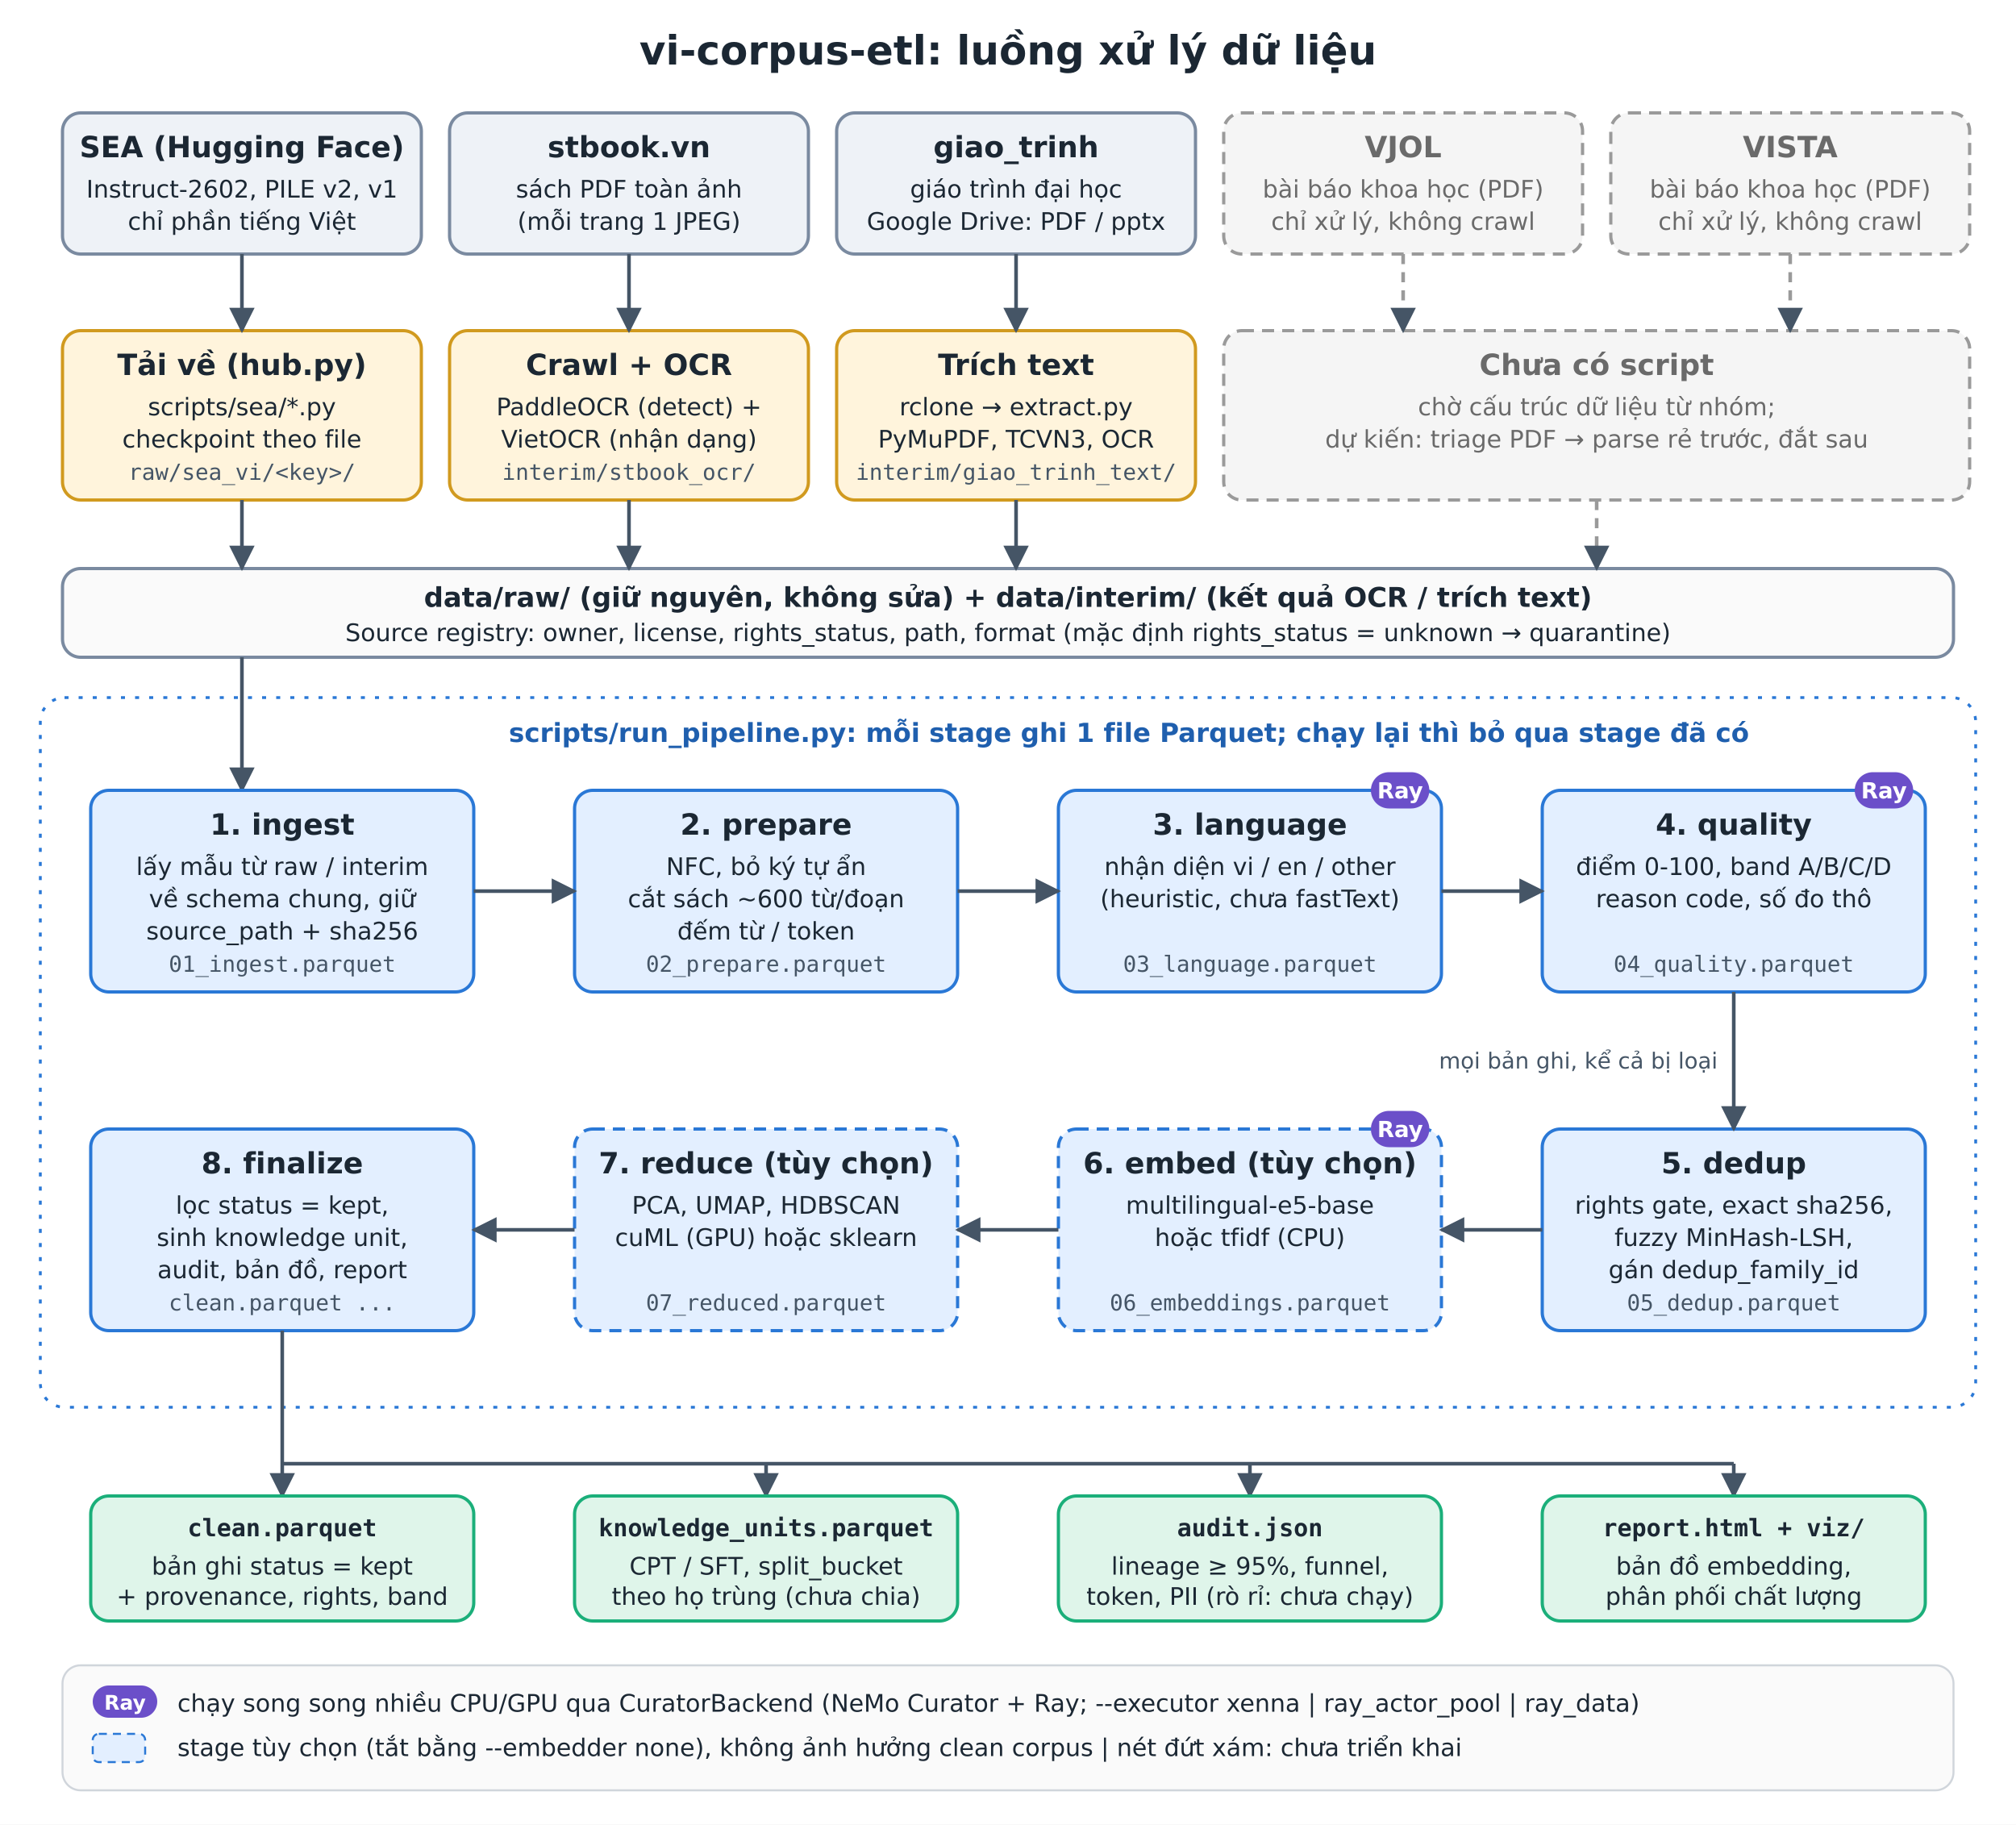
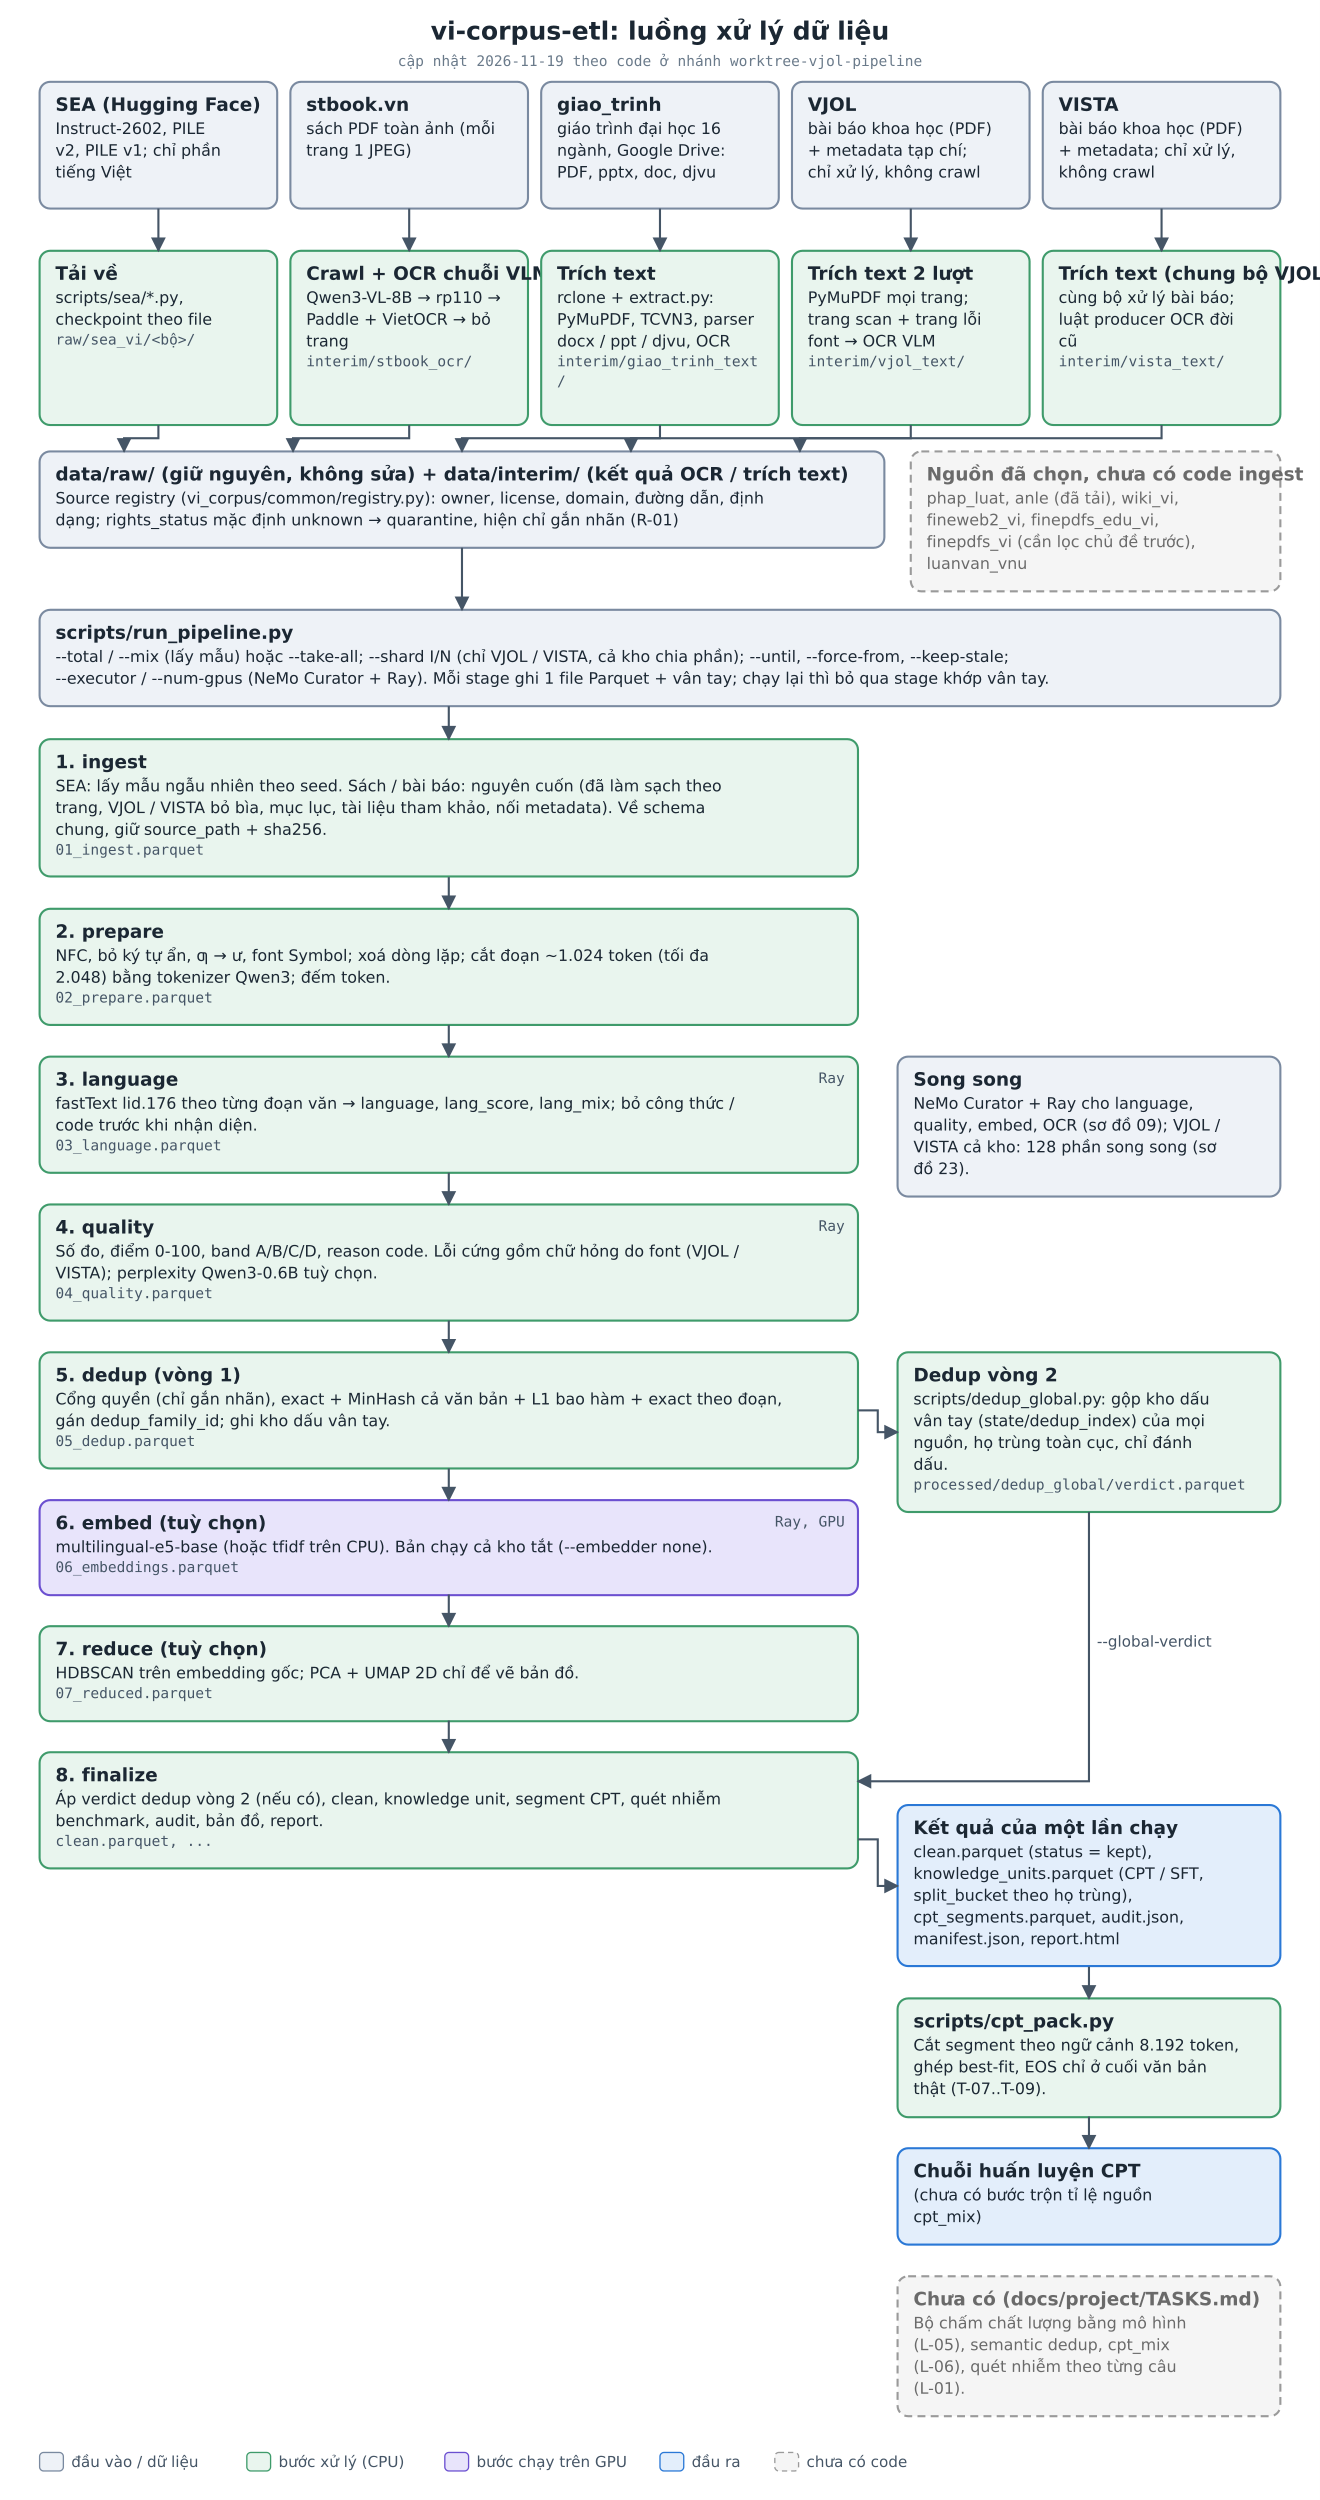
- <svg xmlns="http://www.w3.org/2000/svg" viewBox="0 0 1000 905" width="1000" height="905" font-family="DejaVu Sans, Arial, sans-serif">
+ <svg xmlns="http://www.w3.org/2000/svg" viewBox="0 0 1000 1894" width="1000" height="1894" font-family="DejaVu Sans, Arial, sans-serif">
  <defs>
    <marker id="ah" viewBox="0 0 10 10" refX="9" refY="5" markerWidth="7" markerHeight="7" orient="auto-start-reverse">
      <path d="M0,0 L10,5 L0,10 z" fill="#455566" />
    </marker>
  </defs>
-   <rect width="1000" height="905" fill="#ffffff" />
-   <text x="500" y="32" text-anchor="middle" font-size="20" font-weight="700" fill="#1b2733">vi-corpus-etl: luồng xử lý dữ liệu</text>
-   <rect x="31" y="56" width="178" height="70" rx="9" fill="#eef2f7" stroke="#7a8aa0" stroke-width="1.6" />
-   <text x="120.0" y="78" text-anchor="middle" font-size="14.5" font-weight="700" fill="#1b2733">SEA (Hugging Face)</text>
-   <text x="120.0" y="98" text-anchor="middle" font-size="12" fill="#1b2733">Instruct-2602, PILE v2, v1</text>
-   <text x="120.0" y="114" text-anchor="middle" font-size="12" fill="#1b2733">chỉ phần tiếng Việt</text>
-   <rect x="223" y="56" width="178" height="70" rx="9" fill="#eef2f7" stroke="#7a8aa0" stroke-width="1.6" />
-   <text x="312.0" y="78" text-anchor="middle" font-size="14.5" font-weight="700" fill="#1b2733">stbook.vn</text>
-   <text x="312.0" y="98" text-anchor="middle" font-size="12" fill="#1b2733">sách PDF toàn ảnh</text>
-   <text x="312.0" y="114" text-anchor="middle" font-size="12" fill="#1b2733">(mỗi trang 1 JPEG)</text>
-   <rect x="415" y="56" width="178" height="70" rx="9" fill="#eef2f7" stroke="#7a8aa0" stroke-width="1.6" />
-   <text x="504.0" y="78" text-anchor="middle" font-size="14.5" font-weight="700" fill="#1b2733">giao_trinh</text>
-   <text x="504.0" y="98" text-anchor="middle" font-size="12" fill="#1b2733">giáo trình đại học</text>
-   <text x="504.0" y="114" text-anchor="middle" font-size="12" fill="#1b2733">Google Drive: PDF / pptx</text>
-   <rect x="607" y="56" width="178" height="70" rx="9" fill="#f5f5f5" stroke="#9a9a9a" stroke-width="1.6" stroke-dasharray="6 4" />
-   <text x="696.0" y="78" text-anchor="middle" font-size="14.5" font-weight="700" fill="#6a6a6a">VJOL</text>
-   <text x="696.0" y="98" text-anchor="middle" font-size="12" fill="#6a6a6a">bài báo khoa học (PDF)</text>
-   <text x="696.0" y="114" text-anchor="middle" font-size="12" fill="#6a6a6a">chỉ xử lý, không crawl</text>
-   <rect x="799" y="56" width="178" height="70" rx="9" fill="#f5f5f5" stroke="#9a9a9a" stroke-width="1.6" stroke-dasharray="6 4" />
-   <text x="888.0" y="78" text-anchor="middle" font-size="14.5" font-weight="700" fill="#6a6a6a">VISTA</text>
-   <text x="888.0" y="98" text-anchor="middle" font-size="12" fill="#6a6a6a">bài báo khoa học (PDF)</text>
-   <text x="888.0" y="114" text-anchor="middle" font-size="12" fill="#6a6a6a">chỉ xử lý, không crawl</text>
-   <rect x="31" y="164" width="178" height="84" rx="9" fill="#fff4dc" stroke="#d19a1f" stroke-width="1.6" />
-   <text x="120.0" y="186" text-anchor="middle" font-size="14.5" font-weight="700" fill="#1b2733">Tải về (hub.py)</text>
-   <text x="120.0" y="206" text-anchor="middle" font-size="12" fill="#1b2733">scripts/sea/*.py</text>
-   <text x="120.0" y="222" text-anchor="middle" font-size="12" fill="#1b2733">checkpoint theo file</text>
-   <text x="120.0" y="238" text-anchor="middle" font-family="DejaVu Sans Mono, Menlo, monospace" font-size="11" fill="#455566">raw/sea_vi/&lt;key&gt;/</text>
-   <line x1="120" y1="126" x2="120" y2="164" stroke="#455566" stroke-width="1.8" marker-end="url(#ah)" />
-   <rect x="223" y="164" width="178" height="84" rx="9" fill="#fff4dc" stroke="#d19a1f" stroke-width="1.6" />
-   <text x="312.0" y="186" text-anchor="middle" font-size="14.5" font-weight="700" fill="#1b2733">Crawl + OCR</text>
-   <text x="312.0" y="206" text-anchor="middle" font-size="12" fill="#1b2733">PaddleOCR (detect) +</text>
-   <text x="312.0" y="222" text-anchor="middle" font-size="12" fill="#1b2733">VietOCR (nhận dạng)</text>
-   <text x="312.0" y="238" text-anchor="middle" font-family="DejaVu Sans Mono, Menlo, monospace" font-size="11" fill="#455566">interim/stbook_ocr/</text>
-   <line x1="312" y1="126" x2="312" y2="164" stroke="#455566" stroke-width="1.8" marker-end="url(#ah)" />
-   <rect x="415" y="164" width="178" height="84" rx="9" fill="#fff4dc" stroke="#d19a1f" stroke-width="1.6" />
-   <text x="504.0" y="186" text-anchor="middle" font-size="14.5" font-weight="700" fill="#1b2733">Trích text</text>
-   <text x="504.0" y="206" text-anchor="middle" font-size="12" fill="#1b2733">rclone → extract.py</text>
-   <text x="504.0" y="222" text-anchor="middle" font-size="12" fill="#1b2733">PyMuPDF, TCVN3, OCR</text>
-   <text x="504.0" y="238" text-anchor="middle" font-family="DejaVu Sans Mono, Menlo, monospace" font-size="11" fill="#455566">interim/giao_trinh_text/</text>
-   <line x1="504" y1="126" x2="504" y2="164" stroke="#455566" stroke-width="1.8" marker-end="url(#ah)" />
-   <rect x="607" y="164" width="370" height="84" rx="9" fill="#f5f5f5" stroke="#9a9a9a" stroke-width="1.6" stroke-dasharray="6 4" />
-   <text x="792.0" y="186" text-anchor="middle" font-size="14.5" font-weight="700" fill="#6a6a6a">Chưa có script</text>
-   <text x="792.0" y="206" text-anchor="middle" font-size="12" fill="#6a6a6a">chờ cấu trúc dữ liệu từ nhóm;</text>
-   <text x="792.0" y="222" text-anchor="middle" font-size="12" fill="#6a6a6a">dự kiến: triage PDF → parse rẻ trước, đắt sau</text>
-   <line x1="696" y1="126" x2="696" y2="164" stroke="#9a9a9a" stroke-width="1.8" stroke-dasharray="5 4" marker-end="url(#ah)" />
-   <line x1="888" y1="126" x2="888" y2="164" stroke="#9a9a9a" stroke-width="1.8" stroke-dasharray="5 4" marker-end="url(#ah)" />
-   <rect x="31" y="282" width="938" height="44" rx="9" fill="#fafafa" stroke="#7a8aa0" stroke-width="1.6" />
-   <text x="500" y="301" text-anchor="middle" font-size="13.5" font-weight="700" fill="#1b2733">data/raw/ (giữ nguyên, không sửa)  +  data/interim/ (kết quả OCR / trích text)</text>
-   <text x="500" y="318" text-anchor="middle" font-size="12" fill="#1b2733">Source registry: owner, license, rights_status, path, format (mặc định rights_status = unknown → quarantine)</text>
-   <line x1="120" y1="248" x2="120" y2="282" stroke="#455566" stroke-width="1.8" marker-end="url(#ah)" />
-   <line x1="312" y1="248" x2="312" y2="282" stroke="#455566" stroke-width="1.8" marker-end="url(#ah)" />
-   <line x1="504" y1="248" x2="504" y2="282" stroke="#455566" stroke-width="1.8" marker-end="url(#ah)" />
-   <line x1="792" y1="248" x2="792" y2="282" stroke="#9a9a9a" stroke-width="1.8" stroke-dasharray="5 4" marker-end="url(#ah)" />
-   <rect x="20" y="346" width="960" height="352" rx="12" fill="none" stroke="#2a78d6" stroke-width="1.4" stroke-dasharray="2 5" />
-   <text x="560" y="368" text-anchor="middle" font-size="13" font-weight="700" fill="#1f5fae">scripts/run_pipeline.py: mỗi stage ghi 1 file Parquet; chạy lại thì bỏ qua stage đã có</text>
-   <line x1="120" y1="326" x2="120" y2="392" stroke="#455566" stroke-width="1.8" marker-end="url(#ah)" />
-   <rect x="45" y="392" width="190" height="100" rx="9" fill="#e3efff" stroke="#2a78d6" stroke-width="1.6" />
-   <text x="140.0" y="414" text-anchor="middle" font-size="14.5" font-weight="700" fill="#1b2733">1. ingest</text>
-   <text x="140.0" y="434" text-anchor="middle" font-size="12" fill="#1b2733">lấy mẫu từ raw / interim</text>
-   <text x="140.0" y="450" text-anchor="middle" font-size="12" fill="#1b2733">về schema chung, giữ</text>
-   <text x="140.0" y="466" text-anchor="middle" font-size="12" fill="#1b2733">source_path + sha256</text>
-   <text x="140.0" y="482" text-anchor="middle" font-family="DejaVu Sans Mono, Menlo, monospace" font-size="11" fill="#455566">01_ingest.parquet</text>
-   <rect x="285" y="392" width="190" height="100" rx="9" fill="#e3efff" stroke="#2a78d6" stroke-width="1.6" />
-   <text x="380.0" y="414" text-anchor="middle" font-size="14.5" font-weight="700" fill="#1b2733">2. prepare</text>
-   <text x="380.0" y="434" text-anchor="middle" font-size="12" fill="#1b2733">NFC, bỏ ký tự ẩn</text>
-   <text x="380.0" y="450" text-anchor="middle" font-size="12" fill="#1b2733">cắt sách ~600 từ/đoạn</text>
-   <text x="380.0" y="466" text-anchor="middle" font-size="12" fill="#1b2733">đếm từ / token</text>
-   <text x="380.0" y="482" text-anchor="middle" font-family="DejaVu Sans Mono, Menlo, monospace" font-size="11" fill="#455566">02_prepare.parquet</text>
-   <rect x="525" y="392" width="190" height="100" rx="9" fill="#e3efff" stroke="#2a78d6" stroke-width="1.6" />
-   <text x="620.0" y="414" text-anchor="middle" font-size="14.5" font-weight="700" fill="#1b2733">3. language</text>
-   <text x="620.0" y="434" text-anchor="middle" font-size="12" fill="#1b2733">nhận diện vi / en / other</text>
-   <text x="620.0" y="450" text-anchor="middle" font-size="12" fill="#1b2733">(heuristic, chưa fastText)</text>
-   <text x="620.0" y="482" text-anchor="middle" font-family="DejaVu Sans Mono, Menlo, monospace" font-size="11" fill="#455566">03_language.parquet</text>
-   <rect x="680" y="383" width="29" height="18" rx="9" fill="#6b4fc9" />
-   <text x="694.5" y="396" text-anchor="middle" font-size="11" font-weight="700" fill="#fff">Ray</text>
-   <rect x="765" y="392" width="190" height="100" rx="9" fill="#e3efff" stroke="#2a78d6" stroke-width="1.6" />
-   <text x="860.0" y="414" text-anchor="middle" font-size="14.5" font-weight="700" fill="#1b2733">4. quality</text>
-   <text x="860.0" y="434" text-anchor="middle" font-size="12" fill="#1b2733">điểm 0-100, band A/B/C/D</text>
-   <text x="860.0" y="450" text-anchor="middle" font-size="12" fill="#1b2733">reason code, số đo thô</text>
-   <text x="860.0" y="482" text-anchor="middle" font-family="DejaVu Sans Mono, Menlo, monospace" font-size="11" fill="#455566">04_quality.parquet</text>
-   <rect x="920" y="383" width="29" height="18" rx="9" fill="#6b4fc9" />
-   <text x="934.5" y="396" text-anchor="middle" font-size="11" font-weight="700" fill="#fff">Ray</text>
-   <line x1="235" y1="442" x2="285" y2="442" stroke="#455566" stroke-width="1.8" marker-end="url(#ah)" />
-   <line x1="475" y1="442" x2="525" y2="442" stroke="#455566" stroke-width="1.8" marker-end="url(#ah)" />
-   <line x1="715" y1="442" x2="765" y2="442" stroke="#455566" stroke-width="1.8" marker-end="url(#ah)" />
-   <rect x="765" y="560" width="190" height="100" rx="9" fill="#e3efff" stroke="#2a78d6" stroke-width="1.6" />
-   <text x="860.0" y="582" text-anchor="middle" font-size="14.5" font-weight="700" fill="#1b2733">5. dedup</text>
-   <text x="860.0" y="602" text-anchor="middle" font-size="12" fill="#1b2733">rights gate, exact sha256,</text>
-   <text x="860.0" y="618" text-anchor="middle" font-size="12" fill="#1b2733">fuzzy MinHash-LSH,</text>
-   <text x="860.0" y="634" text-anchor="middle" font-size="12" fill="#1b2733">gán dedup_family_id</text>
-   <text x="860.0" y="650" text-anchor="middle" font-family="DejaVu Sans Mono, Menlo, monospace" font-size="11" fill="#455566">05_dedup.parquet</text>
-   <rect x="525" y="560" width="190" height="100" rx="9" fill="#e3efff" stroke="#2a78d6" stroke-width="1.6" stroke-dasharray="6 4" />
-   <text x="620.0" y="582" text-anchor="middle" font-size="14.5" font-weight="700" fill="#1b2733">6. embed (tùy chọn)</text>
-   <text x="620.0" y="602" text-anchor="middle" font-size="12" fill="#1b2733">multilingual-e5-base</text>
-   <text x="620.0" y="618" text-anchor="middle" font-size="12" fill="#1b2733">hoặc tfidf (CPU)</text>
-   <text x="620.0" y="650" text-anchor="middle" font-family="DejaVu Sans Mono, Menlo, monospace" font-size="11" fill="#455566">06_embeddings.parquet</text>
-   <rect x="680" y="551" width="29" height="18" rx="9" fill="#6b4fc9" />
-   <text x="694.5" y="564" text-anchor="middle" font-size="11" font-weight="700" fill="#fff">Ray</text>
-   <rect x="285" y="560" width="190" height="100" rx="9" fill="#e3efff" stroke="#2a78d6" stroke-width="1.6" stroke-dasharray="6 4" />
-   <text x="380.0" y="582" text-anchor="middle" font-size="14.5" font-weight="700" fill="#1b2733">7. reduce (tùy chọn)</text>
-   <text x="380.0" y="602" text-anchor="middle" font-size="12" fill="#1b2733">PCA, UMAP, HDBSCAN</text>
-   <text x="380.0" y="618" text-anchor="middle" font-size="12" fill="#1b2733">cuML (GPU) hoặc sklearn</text>
-   <text x="380.0" y="650" text-anchor="middle" font-family="DejaVu Sans Mono, Menlo, monospace" font-size="11" fill="#455566">07_reduced.parquet</text>
-   <rect x="45" y="560" width="190" height="100" rx="9" fill="#e3efff" stroke="#2a78d6" stroke-width="1.6" />
-   <text x="140.0" y="582" text-anchor="middle" font-size="14.5" font-weight="700" fill="#1b2733">8. finalize</text>
-   <text x="140.0" y="602" text-anchor="middle" font-size="12" fill="#1b2733">lọc status = kept,</text>
-   <text x="140.0" y="618" text-anchor="middle" font-size="12" fill="#1b2733">sinh knowledge unit,</text>
-   <text x="140.0" y="634" text-anchor="middle" font-size="12" fill="#1b2733">audit, bản đồ, report</text>
-   <text x="140.0" y="650" text-anchor="middle" font-family="DejaVu Sans Mono, Menlo, monospace" font-size="11" fill="#455566">clean.parquet ...</text>
-   <line x1="860" y1="492" x2="860" y2="560" stroke="#455566" stroke-width="1.8" marker-end="url(#ah)" />
-   <line x1="765" y1="610" x2="715" y2="610" stroke="#455566" stroke-width="1.8" marker-end="url(#ah)" />
-   <line x1="525" y1="610" x2="475" y2="610" stroke="#455566" stroke-width="1.8" marker-end="url(#ah)" />
-   <line x1="285" y1="610" x2="235" y2="610" stroke="#455566" stroke-width="1.8" marker-end="url(#ah)" />
-   <text x="852" y="530" text-anchor="end" font-size="11" fill="#455566">mọi bản ghi, kể cả bị loại</text>
-   <line x1="140" y1="660" x2="140" y2="726" stroke="#455566" stroke-width="1.8" />
-   <line x1="140" y1="726" x2="860" y2="726" stroke="#455566" stroke-width="1.8" />
-   <line x1="140" y1="726" x2="140" y2="742" stroke="#455566" stroke-width="1.8" marker-end="url(#ah)" />
-   <rect x="45" y="742" width="190" height="62" rx="9" fill="#dff5ea" stroke="#1baf7a" stroke-width="1.6" />
-   <text x="140" y="762" text-anchor="middle" font-size="12" font-weight="700" font-family="DejaVu Sans Mono, Menlo, monospace" fill="#1b2733">clean.parquet</text>
-   <text x="140" y="781" text-anchor="middle" font-size="12" fill="#1b2733">bản ghi status = kept</text>
-   <text x="140" y="796" text-anchor="middle" font-size="12" fill="#1b2733">+ provenance, rights, band</text>
-   <line x1="380" y1="726" x2="380" y2="742" stroke="#455566" stroke-width="1.8" marker-end="url(#ah)" />
-   <rect x="285" y="742" width="190" height="62" rx="9" fill="#dff5ea" stroke="#1baf7a" stroke-width="1.6" />
-   <text x="380" y="762" text-anchor="middle" font-size="12" font-weight="700" font-family="DejaVu Sans Mono, Menlo, monospace" fill="#1b2733">knowledge_units.parquet</text>
-   <text x="380" y="781" text-anchor="middle" font-size="12" fill="#1b2733">CPT / SFT, split_bucket</text>
-   <text x="380" y="796" text-anchor="middle" font-size="12" fill="#1b2733">theo họ trùng (chưa chia)</text>
-   <line x1="620" y1="726" x2="620" y2="742" stroke="#455566" stroke-width="1.8" marker-end="url(#ah)" />
-   <rect x="525" y="742" width="190" height="62" rx="9" fill="#dff5ea" stroke="#1baf7a" stroke-width="1.6" />
-   <text x="620" y="762" text-anchor="middle" font-size="12" font-weight="700" font-family="DejaVu Sans Mono, Menlo, monospace" fill="#1b2733">audit.json</text>
-   <text x="620" y="781" text-anchor="middle" font-size="12" fill="#1b2733">lineage ≥ 95%, funnel,</text>
-   <text x="620" y="796" text-anchor="middle" font-size="12" fill="#1b2733">token, PII (rò rỉ: chưa chạy)</text>
-   <line x1="860" y1="726" x2="860" y2="742" stroke="#455566" stroke-width="1.8" marker-end="url(#ah)" />
-   <rect x="765" y="742" width="190" height="62" rx="9" fill="#dff5ea" stroke="#1baf7a" stroke-width="1.6" />
-   <text x="860" y="762" text-anchor="middle" font-size="12" font-weight="700" font-family="DejaVu Sans Mono, Menlo, monospace" fill="#1b2733">report.html + viz/</text>
-   <text x="860" y="781" text-anchor="middle" font-size="12" fill="#1b2733">bản đồ embedding,</text>
-   <text x="860" y="796" text-anchor="middle" font-size="12" fill="#1b2733">phân phối chất lượng</text>
-   <rect x="31" y="826" width="938" height="62" rx="9" fill="#fafafa" stroke="#d0d5db" />
-   <rect x="46" y="836" width="32" height="16" rx="8" fill="#6b4fc9" />
-   <text x="62" y="848" text-anchor="middle" font-size="10" font-weight="700" fill="#fff">Ray</text>
-   <text x="88" y="849" font-size="12" fill="#1b2733">chạy song song nhiều CPU/GPU qua CuratorBackend (NeMo Curator + Ray; --executor xenna | ray_actor_pool | ray_data)</text>
-   <rect x="46" y="860" width="26" height="14" rx="3" fill="#e3efff" stroke="#2a78d6" stroke-dasharray="4 3" />
-   <text x="88" y="871" font-size="12" fill="#1b2733">stage tùy chọn (tắt bằng --embedder none), không ảnh hưởng clean corpus   |   nét đứt xám: chưa triển khai</text>
+   <rect width="1000" height="1894" fill="#ffffff" />
+   <text x="500.0" y="30" text-anchor="middle" font-size="19" font-weight="700" fill="#1b2733">vi-corpus-etl: luồng xử lý dữ liệu</text>
+   <text x="500.0" y="50" text-anchor="middle" font-family="DejaVu Sans Mono, Menlo, monospace" font-size="11" fill="#6a7a8a">cập nhật 2026-11-19 theo code ở nhánh worktree-vjol-pipeline</text>
+   <rect x="30" y="62" width="180" height="96" rx="8" fill="#eef2f7" stroke="#7a8aa0" stroke-width="1.6" />
+   <text x="42" y="84" font-size="14" font-weight="700" fill="#1b2733">SEA (Hugging Face)</text>
+   <text x="42" y="101.5" font-size="12" fill="#1b2733" xml:space="preserve">Instruct-2602, PILE</text>
+   <text x="42" y="118.0" font-size="12" fill="#1b2733" xml:space="preserve">v2, PILE v1; chỉ phần</text>
+   <text x="42" y="134.5" font-size="12" fill="#1b2733" xml:space="preserve">tiếng Việt</text>
+   <rect x="220" y="62" width="180" height="96" rx="8" fill="#eef2f7" stroke="#7a8aa0" stroke-width="1.6" />
+   <text x="232" y="84" font-size="14" font-weight="700" fill="#1b2733">stbook.vn</text>
+   <text x="232" y="101.5" font-size="12" fill="#1b2733" xml:space="preserve">sách PDF toàn ảnh (mỗi</text>
+   <text x="232" y="118.0" font-size="12" fill="#1b2733" xml:space="preserve">trang 1 JPEG)</text>
+   <rect x="410" y="62" width="180" height="96" rx="8" fill="#eef2f7" stroke="#7a8aa0" stroke-width="1.6" />
+   <text x="422" y="84" font-size="14" font-weight="700" fill="#1b2733">giao_trinh</text>
+   <text x="422" y="101.5" font-size="12" fill="#1b2733" xml:space="preserve">giáo trình đại học 16</text>
+   <text x="422" y="118.0" font-size="12" fill="#1b2733" xml:space="preserve">ngành, Google Drive:</text>
+   <text x="422" y="134.5" font-size="12" fill="#1b2733" xml:space="preserve">PDF, pptx, doc, djvu</text>
+   <rect x="600" y="62" width="180" height="96" rx="8" fill="#eef2f7" stroke="#7a8aa0" stroke-width="1.6" />
+   <text x="612" y="84" font-size="14" font-weight="700" fill="#1b2733">VJOL</text>
+   <text x="612" y="101.5" font-size="12" fill="#1b2733" xml:space="preserve">bài báo khoa học (PDF)</text>
+   <text x="612" y="118.0" font-size="12" fill="#1b2733" xml:space="preserve">+ metadata tạp chí;</text>
+   <text x="612" y="134.5" font-size="12" fill="#1b2733" xml:space="preserve">chỉ xử lý, không crawl</text>
+   <rect x="790" y="62" width="180" height="96" rx="8" fill="#eef2f7" stroke="#7a8aa0" stroke-width="1.6" />
+   <text x="802" y="84" font-size="14" font-weight="700" fill="#1b2733">VISTA</text>
+   <text x="802" y="101.5" font-size="12" fill="#1b2733" xml:space="preserve">bài báo khoa học (PDF)</text>
+   <text x="802" y="118.0" font-size="12" fill="#1b2733" xml:space="preserve">+ metadata; chỉ xử lý,</text>
+   <text x="802" y="134.5" font-size="12" fill="#1b2733" xml:space="preserve">không crawl</text>
+   <rect x="30" y="190" width="180" height="132" rx="8" fill="#e9f5ee" stroke="#3f9b6b" stroke-width="1.6" />
+   <text x="42" y="212" font-size="14" font-weight="700" fill="#1b2733">Tải về</text>
+   <text x="42" y="229.5" font-size="12" fill="#1b2733" xml:space="preserve">scripts/sea/*.py,</text>
+   <text x="42" y="246.0" font-size="12" fill="#1b2733" xml:space="preserve">checkpoint theo file</text>
+   <text x="42" y="261.0" font-family="DejaVu Sans Mono, Menlo, monospace" font-size="11" fill="#455566" xml:space="preserve">raw/sea_vi/&lt;bộ&gt;/</text>
+   <polyline points="120.0,158.0 120.0,190.0" fill="none" stroke="#455566" stroke-width="1.6" marker-end="url(#ah)" />
+   <rect x="220" y="190" width="180" height="132" rx="8" fill="#e9f5ee" stroke="#3f9b6b" stroke-width="1.6" />
+   <text x="232" y="212" font-size="14" font-weight="700" fill="#1b2733">Crawl + OCR chuỗi VLM</text>
+   <text x="232" y="229.5" font-size="12" fill="#1b2733" xml:space="preserve">Qwen3-VL-8B → rp110 →</text>
+   <text x="232" y="246.0" font-size="12" fill="#1b2733" xml:space="preserve">Paddle + VietOCR → bỏ</text>
+   <text x="232" y="262.5" font-size="12" fill="#1b2733" xml:space="preserve">trang</text>
+   <text x="232" y="277.5" font-family="DejaVu Sans Mono, Menlo, monospace" font-size="11" fill="#455566" xml:space="preserve">interim/stbook_ocr/</text>
+   <polyline points="310.0,158.0 310.0,190.0" fill="none" stroke="#455566" stroke-width="1.6" marker-end="url(#ah)" />
+   <rect x="410" y="190" width="180" height="132" rx="8" fill="#e9f5ee" stroke="#3f9b6b" stroke-width="1.6" />
+   <text x="422" y="212" font-size="14" font-weight="700" fill="#1b2733">Trích text</text>
+   <text x="422" y="229.5" font-size="12" fill="#1b2733" xml:space="preserve">rclone + extract.py:</text>
+   <text x="422" y="246.0" font-size="12" fill="#1b2733" xml:space="preserve">PyMuPDF, TCVN3, parser</text>
+   <text x="422" y="262.5" font-size="12" fill="#1b2733" xml:space="preserve">docx / ppt / djvu, OCR</text>
+   <text x="422" y="277.5" font-family="DejaVu Sans Mono, Menlo, monospace" font-size="11" fill="#455566" xml:space="preserve">interim/giao_trinh_text</text>
+   <text x="422" y="292.5" font-family="DejaVu Sans Mono, Menlo, monospace" font-size="11" fill="#455566" xml:space="preserve">/</text>
+   <polyline points="500.0,158.0 500.0,190.0" fill="none" stroke="#455566" stroke-width="1.6" marker-end="url(#ah)" />
+   <rect x="600" y="190" width="180" height="132" rx="8" fill="#e9f5ee" stroke="#3f9b6b" stroke-width="1.6" />
+   <text x="612" y="212" font-size="14" font-weight="700" fill="#1b2733">Trích text 2 lượt</text>
+   <text x="612" y="229.5" font-size="12" fill="#1b2733" xml:space="preserve">PyMuPDF mọi trang;</text>
+   <text x="612" y="246.0" font-size="12" fill="#1b2733" xml:space="preserve">trang scan + trang lỗi</text>
+   <text x="612" y="262.5" font-size="12" fill="#1b2733" xml:space="preserve">font → OCR VLM</text>
+   <text x="612" y="277.5" font-family="DejaVu Sans Mono, Menlo, monospace" font-size="11" fill="#455566" xml:space="preserve">interim/vjol_text/</text>
+   <polyline points="690.0,158.0 690.0,190.0" fill="none" stroke="#455566" stroke-width="1.6" marker-end="url(#ah)" />
+   <rect x="790" y="190" width="180" height="132" rx="8" fill="#e9f5ee" stroke="#3f9b6b" stroke-width="1.6" />
+   <text x="802" y="212" font-size="14" font-weight="700" fill="#1b2733">Trích text (chung bộ VJOL)</text>
+   <text x="802" y="229.5" font-size="12" fill="#1b2733" xml:space="preserve">cùng bộ xử lý bài báo;</text>
+   <text x="802" y="246.0" font-size="12" fill="#1b2733" xml:space="preserve">luật producer OCR đời</text>
+   <text x="802" y="262.5" font-size="12" fill="#1b2733" xml:space="preserve">cũ</text>
+   <text x="802" y="277.5" font-family="DejaVu Sans Mono, Menlo, monospace" font-size="11" fill="#455566" xml:space="preserve">interim/vista_text/</text>
+   <polyline points="880.0,158.0 880.0,190.0" fill="none" stroke="#455566" stroke-width="1.6" marker-end="url(#ah)" />
+   <rect x="30" y="342" width="640" height="73" rx="8" fill="#eef2f7" stroke="#7a8aa0" stroke-width="1.6" />
+   <text x="42" y="364" font-size="14" font-weight="700" fill="#1b2733">data/raw/ (giữ nguyên, không sửa)  +  data/interim/ (kết quả OCR / trích text)</text>
+   <text x="42" y="381.5" font-size="12" fill="#1b2733" xml:space="preserve">Source registry (vi_corpus/common/registry.py): owner, license, domain, đường dẫn, định</text>
+   <text x="42" y="398.0" font-size="12" fill="#1b2733" xml:space="preserve">dạng; rights_status mặc định unknown → quarantine, hiện chỉ gắn nhãn (R-01)</text>
+   <rect x="690" y="342" width="280" height="106" rx="8" fill="#f5f5f5" stroke="#9a9a9a" stroke-width="1.6" stroke-dasharray="6 4" />
+   <text x="702" y="364" font-size="14" font-weight="700" fill="#6a6a6a">Nguồn đã chọn, chưa có code ingest</text>
+   <text x="702" y="381.5" font-size="12" fill="#6a6a6a" xml:space="preserve">phap_luat, anle (đã tải), wiki_vi,</text>
+   <text x="702" y="398.0" font-size="12" fill="#6a6a6a" xml:space="preserve">fineweb2_vi, finepdfs_edu_vi,</text>
+   <text x="702" y="414.5" font-size="12" fill="#6a6a6a" xml:space="preserve">finepdfs_vi (cần lọc chủ đề trước),</text>
+   <text x="702" y="431.0" font-size="12" fill="#6a6a6a" xml:space="preserve">luanvan_vnu</text>
+   <polyline points="120.0,322.0 120.0,332.0 94.0,332.0 94.0,342.0" fill="none" stroke="#455566" stroke-width="1.6" marker-end="url(#ah)" />
+   <polyline points="310.0,322.0 310.0,332.0 222.0,332.0 222.0,342.0" fill="none" stroke="#455566" stroke-width="1.6" marker-end="url(#ah)" />
+   <polyline points="500.0,322.0 500.0,332.0 350.0,332.0 350.0,342.0" fill="none" stroke="#455566" stroke-width="1.6" marker-end="url(#ah)" />
+   <polyline points="690.0,322.0 690.0,332.0 478.0,332.0 478.0,342.0" fill="none" stroke="#455566" stroke-width="1.6" marker-end="url(#ah)" />
+   <polyline points="880.0,322.0 880.0,332.0 606.0,332.0 606.0,342.0" fill="none" stroke="#455566" stroke-width="1.6" marker-end="url(#ah)" />
+   <rect x="30" y="462" width="940" height="73" rx="8" fill="#eef2f7" stroke="#7a8aa0" stroke-width="1.6" />
+   <text x="42" y="484" font-size="14" font-weight="700" fill="#1b2733">scripts/run_pipeline.py</text>
+   <text x="42" y="501.5" font-size="12" fill="#1b2733" xml:space="preserve">--total / --mix (lấy mẫu) hoặc --take-all; --shard I/N (chỉ VJOL / VISTA, cả kho chia phần); --until, --force-from, --keep-stale;</text>
+   <text x="42" y="518.0" font-size="12" fill="#1b2733" xml:space="preserve">--executor / --num-gpus (NeMo Curator + Ray). Mỗi stage ghi 1 file Parquet + vân tay; chạy lại thì bỏ qua stage khớp vân tay.</text>
+   <polyline points="350.0,415.0 350.0,462.0" fill="none" stroke="#455566" stroke-width="1.6" marker-end="url(#ah)" />
+   <rect x="30" y="560" width="620" height="104" rx="8" fill="#e9f5ee" stroke="#3f9b6b" stroke-width="1.6" />
+   <text x="42" y="582" font-size="14" font-weight="700" fill="#1b2733">1. ingest</text>
+   <text x="42" y="599.5" font-size="12" fill="#1b2733" xml:space="preserve">SEA: lấy mẫu ngẫu nhiên theo seed. Sách / bài báo: nguyên cuốn (đã làm sạch theo</text>
+   <text x="42" y="616.0" font-size="12" fill="#1b2733" xml:space="preserve">trang, VJOL / VISTA bỏ bìa, mục lục, tài liệu tham khảo, nối metadata). Về schema</text>
+   <text x="42" y="632.5" font-size="12" fill="#1b2733" xml:space="preserve">chung, giữ source_path + sha256.</text>
+   <text x="42" y="647.5" font-family="DejaVu Sans Mono, Menlo, monospace" font-size="11" fill="#455566" xml:space="preserve">01_ingest.parquet</text>
+   <polyline points="340.0,535.0 340.0,560.0" fill="none" stroke="#455566" stroke-width="1.6" marker-end="url(#ah)" />
+   <rect x="30" y="688.5" width="620" height="88" rx="8" fill="#e9f5ee" stroke="#3f9b6b" stroke-width="1.6" />
+   <text x="42" y="710.5" font-size="14" font-weight="700" fill="#1b2733">2. prepare</text>
+   <text x="42" y="728.0" font-size="12" fill="#1b2733" xml:space="preserve">NFC, bỏ ký tự ẩn, ƣ → ư, font Symbol; xoá dòng lặp; cắt đoạn ~1.024 token (tối đa</text>
+   <text x="42" y="744.5" font-size="12" fill="#1b2733" xml:space="preserve">2.048) bằng tokenizer Qwen3; đếm token.</text>
+   <text x="42" y="759.5" font-family="DejaVu Sans Mono, Menlo, monospace" font-size="11" fill="#455566" xml:space="preserve">02_prepare.parquet</text>
+   <polyline points="340.0,664.5 340.0,688.5" fill="none" stroke="#455566" stroke-width="1.6" marker-end="url(#ah)" />
+   <rect x="30" y="800.5" width="620" height="88" rx="8" fill="#e9f5ee" stroke="#3f9b6b" stroke-width="1.6" />
+   <text x="42" y="822.5" font-size="14" font-weight="700" fill="#1b2733">3. language</text>
+   <text x="640" y="820.5" text-anchor="end" font-family="DejaVu Sans Mono, Menlo, monospace" font-size="11" fill="#455566">Ray</text>
+   <text x="42" y="840.0" font-size="12" fill="#1b2733" xml:space="preserve">fastText lid.176 theo từng đoạn văn → language, lang_score, lang_mix; bỏ công thức /</text>
+   <text x="42" y="856.5" font-size="12" fill="#1b2733" xml:space="preserve">code trước khi nhận diện.</text>
+   <text x="42" y="871.5" font-family="DejaVu Sans Mono, Menlo, monospace" font-size="11" fill="#455566" xml:space="preserve">03_language.parquet</text>
+   <polyline points="340.0,776.5 340.0,800.5" fill="none" stroke="#455566" stroke-width="1.6" marker-end="url(#ah)" />
+   <rect x="30" y="912.5" width="620" height="88" rx="8" fill="#e9f5ee" stroke="#3f9b6b" stroke-width="1.6" />
+   <text x="42" y="934.5" font-size="14" font-weight="700" fill="#1b2733">4. quality</text>
+   <text x="640" y="932.5" text-anchor="end" font-family="DejaVu Sans Mono, Menlo, monospace" font-size="11" fill="#455566">Ray</text>
+   <text x="42" y="952.0" font-size="12" fill="#1b2733" xml:space="preserve">Số đo, điểm 0-100, band A/B/C/D, reason code. Lỗi cứng gồm chữ hỏng do font (VJOL /</text>
+   <text x="42" y="968.5" font-size="12" fill="#1b2733" xml:space="preserve">VISTA); perplexity Qwen3-0.6B tuỳ chọn.</text>
+   <text x="42" y="983.5" font-family="DejaVu Sans Mono, Menlo, monospace" font-size="11" fill="#455566" xml:space="preserve">04_quality.parquet</text>
+   <polyline points="340.0,888.5 340.0,912.5" fill="none" stroke="#455566" stroke-width="1.6" marker-end="url(#ah)" />
+   <rect x="30" y="1024.5" width="620" height="88" rx="8" fill="#e9f5ee" stroke="#3f9b6b" stroke-width="1.6" />
+   <text x="42" y="1046.5" font-size="14" font-weight="700" fill="#1b2733">5. dedup (vòng 1)</text>
+   <text x="42" y="1064.0" font-size="12" fill="#1b2733" xml:space="preserve">Cổng quyền (chỉ gắn nhãn), exact + MinHash cả văn bản + L1 bao hàm + exact theo đoạn,</text>
+   <text x="42" y="1080.5" font-size="12" fill="#1b2733" xml:space="preserve">gán dedup_family_id; ghi kho dấu vân tay.</text>
+   <text x="42" y="1095.5" font-family="DejaVu Sans Mono, Menlo, monospace" font-size="11" fill="#455566" xml:space="preserve">05_dedup.parquet</text>
+   <polyline points="340.0,1000.5 340.0,1024.5" fill="none" stroke="#455566" stroke-width="1.6" marker-end="url(#ah)" />
+   <rect x="30" y="1136.5" width="620" height="72" rx="8" fill="#e8e4fb" stroke="#6b4fd0" stroke-width="1.6" />
+   <text x="42" y="1158.5" font-size="14" font-weight="700" fill="#1b2733">6. embed (tuỳ chọn)</text>
+   <text x="640" y="1156.5" text-anchor="end" font-family="DejaVu Sans Mono, Menlo, monospace" font-size="11" fill="#455566">Ray, GPU</text>
+   <text x="42" y="1176.0" font-size="12" fill="#1b2733" xml:space="preserve">multilingual-e5-base (hoặc tfidf trên CPU). Bản chạy cả kho tắt (--embedder none).</text>
+   <text x="42" y="1191.0" font-family="DejaVu Sans Mono, Menlo, monospace" font-size="11" fill="#455566" xml:space="preserve">06_embeddings.parquet</text>
+   <polyline points="340.0,1112.5 340.0,1136.5" fill="none" stroke="#455566" stroke-width="1.6" marker-end="url(#ah)" />
+   <rect x="30" y="1232.0" width="620" height="72" rx="8" fill="#e9f5ee" stroke="#3f9b6b" stroke-width="1.6" />
+   <text x="42" y="1254.0" font-size="14" font-weight="700" fill="#1b2733">7. reduce (tuỳ chọn)</text>
+   <text x="42" y="1271.5" font-size="12" fill="#1b2733" xml:space="preserve">HDBSCAN trên embedding gốc; PCA + UMAP 2D chỉ để vẽ bản đồ.</text>
+   <text x="42" y="1286.5" font-family="DejaVu Sans Mono, Menlo, monospace" font-size="11" fill="#455566" xml:space="preserve">07_reduced.parquet</text>
+   <polyline points="340.0,1208.0 340.0,1232.0" fill="none" stroke="#455566" stroke-width="1.6" marker-end="url(#ah)" />
+   <rect x="30" y="1327.5" width="620" height="88" rx="8" fill="#e9f5ee" stroke="#3f9b6b" stroke-width="1.6" />
+   <text x="42" y="1349.5" font-size="14" font-weight="700" fill="#1b2733">8. finalize</text>
+   <text x="42" y="1367.0" font-size="12" fill="#1b2733" xml:space="preserve">Áp verdict dedup vòng 2 (nếu có), clean, knowledge unit, segment CPT, quét nhiễm</text>
+   <text x="42" y="1383.5" font-size="12" fill="#1b2733" xml:space="preserve">benchmark, audit, bản đồ, report.</text>
+   <text x="42" y="1398.5" font-family="DejaVu Sans Mono, Menlo, monospace" font-size="11" fill="#455566" xml:space="preserve">clean.parquet, ...</text>
+   <polyline points="340.0,1303.5 340.0,1327.5" fill="none" stroke="#455566" stroke-width="1.6" marker-end="url(#ah)" />
+   <rect x="680" y="1024.5" width="290" height="121" rx="8" fill="#e9f5ee" stroke="#3f9b6b" stroke-width="1.6" />
+   <text x="692" y="1046.5" font-size="14" font-weight="700" fill="#1b2733">Dedup vòng 2</text>
+   <text x="692" y="1064.0" font-size="12" fill="#1b2733" xml:space="preserve">scripts/dedup_global.py: gộp kho dấu</text>
+   <text x="692" y="1080.5" font-size="12" fill="#1b2733" xml:space="preserve">vân tay (state/dedup_index) của mọi</text>
+   <text x="692" y="1097.0" font-size="12" fill="#1b2733" xml:space="preserve">nguồn, họ trùng toàn cục, chỉ đánh</text>
+   <text x="692" y="1113.5" font-size="12" fill="#1b2733" xml:space="preserve">dấu.</text>
+   <text x="692" y="1128.5" font-family="DejaVu Sans Mono, Menlo, monospace" font-size="11" fill="#455566" xml:space="preserve">processed/dedup_global/verdict.parquet</text>
+   <polyline points="650.0,1068.5 665.0,1068.5 665.0,1085.0 680.0,1085.0" fill="none" stroke="#455566" stroke-width="1.6" marker-end="url(#ah)" />
+   <polyline points="825.0,1145.5 825.0,1349.5 650.0,1349.5" fill="none" stroke="#455566" stroke-width="1.6" marker-end="url(#ah)" />
+   <rect x="829.0" y="1236.5" width="108.4" height="15" fill="#ffffff" opacity="0.9" />
+   <text x="831.0" y="1247.5" text-anchor="start" font-size="11.5" fill="#455566">--global-verdict</text>
+   <rect x="680" y="1367.5" width="290" height="122" rx="8" fill="#e3eefb" stroke="#2a78d6" stroke-width="1.6" />
+   <text x="692" y="1389.5" font-size="14" font-weight="700" fill="#1b2733">Kết quả của một lần chạy</text>
+   <text x="692" y="1407.0" font-size="12" fill="#1b2733" xml:space="preserve">clean.parquet (status = kept),</text>
+   <text x="692" y="1423.5" font-size="12" fill="#1b2733" xml:space="preserve">knowledge_units.parquet (CPT / SFT,</text>
+   <text x="692" y="1440.0" font-size="12" fill="#1b2733" xml:space="preserve">split_bucket theo họ trùng),</text>
+   <text x="692" y="1456.5" font-size="12" fill="#1b2733" xml:space="preserve">cpt_segments.parquet, audit.json,</text>
+   <text x="692" y="1473.0" font-size="12" fill="#1b2733" xml:space="preserve">manifest.json, report.html</text>
+   <polyline points="650.0,1393.5 665.0,1393.5 665.0,1428.8 680.0,1428.8" fill="none" stroke="#455566" stroke-width="1.6" marker-end="url(#ah)" />
+   <rect x="680" y="1514.0" width="290" height="90" rx="8" fill="#e9f5ee" stroke="#3f9b6b" stroke-width="1.6" />
+   <text x="692" y="1536.0" font-size="14" font-weight="700" fill="#1b2733">scripts/cpt_pack.py</text>
+   <text x="692" y="1553.5" font-size="12" fill="#1b2733" xml:space="preserve">Cắt segment theo ngữ cảnh 8.192 token,</text>
+   <text x="692" y="1570.0" font-size="12" fill="#1b2733" xml:space="preserve">ghép best-fit, EOS chỉ ở cuối văn bản</text>
+   <text x="692" y="1586.5" font-size="12" fill="#1b2733" xml:space="preserve">thật (T-07..T-09).</text>
+   <polyline points="825.0,1490.0 825.0,1514.0" fill="none" stroke="#455566" stroke-width="1.6" marker-end="url(#ah)" />
+   <rect x="680" y="1627.5" width="290" height="73" rx="8" fill="#e3eefb" stroke="#2a78d6" stroke-width="1.6" />
+   <text x="692" y="1649.5" font-size="14" font-weight="700" fill="#1b2733">Chuỗi huấn luyện CPT</text>
+   <text x="692" y="1667.0" font-size="12" fill="#1b2733" xml:space="preserve">(chưa có bước trộn tỉ lệ nguồn</text>
+   <text x="692" y="1683.5" font-size="12" fill="#1b2733" xml:space="preserve">cpt_mix)</text>
+   <polyline points="825.0,1603.5 825.0,1627.5" fill="none" stroke="#455566" stroke-width="1.6" marker-end="url(#ah)" />
+   <rect x="680" y="800.5" width="290" height="106" rx="8" fill="#eef2f7" stroke="#7a8aa0" stroke-width="1.6" />
+   <text x="692" y="822.5" font-size="14" font-weight="700" fill="#1b2733">Song song</text>
+   <text x="692" y="840.0" font-size="12" fill="#1b2733" xml:space="preserve">NeMo Curator + Ray cho language,</text>
+   <text x="692" y="856.5" font-size="12" fill="#1b2733" xml:space="preserve">quality, embed, OCR (sơ đồ 09); VJOL /</text>
+   <text x="692" y="873.0" font-size="12" fill="#1b2733" xml:space="preserve">VISTA cả kho: 128 phần song song (sơ</text>
+   <text x="692" y="889.5" font-size="12" fill="#1b2733" xml:space="preserve">đồ 23).</text>
+   <rect x="680" y="1724.5" width="290" height="106" rx="8" fill="#f5f5f5" stroke="#9a9a9a" stroke-width="1.6" stroke-dasharray="6 4" />
+   <text x="692" y="1746.5" font-size="14" font-weight="700" fill="#6a6a6a">Chưa có (docs/project/TASKS.md)</text>
+   <text x="692" y="1764.0" font-size="12" fill="#6a6a6a" xml:space="preserve">Bộ chấm chất lượng bằng mô hình</text>
+   <text x="692" y="1780.5" font-size="12" fill="#6a6a6a" xml:space="preserve">(L-05), semantic dedup, cpt_mix</text>
+   <text x="692" y="1797.0" font-size="12" fill="#6a6a6a" xml:space="preserve">(L-06), quét nhiễm theo từng câu</text>
+   <text x="692" y="1813.5" font-size="12" fill="#6a6a6a" xml:space="preserve">(L-01).</text>
+   <rect x="30" y="1858" width="18" height="14" rx="3" fill="#eef2f7" stroke="#7a8aa0" />
+   <text x="54" y="1869" font-size="11.5" fill="#455566">đầu vào / dữ liệu</text>
+   <rect x="187" y="1858" width="18" height="14" rx="3" fill="#e9f5ee" stroke="#3f9b6b" />
+   <text x="211" y="1869" font-size="11.5" fill="#455566">bước xử lý (CPU)</text>
+   <rect x="337" y="1858" width="18" height="14" rx="3" fill="#e8e4fb" stroke="#6b4fd0" />
+   <text x="361" y="1869" font-size="11.5" fill="#455566">bước chạy trên GPU</text>
+   <rect x="500" y="1858" width="18" height="14" rx="3" fill="#e3eefb" stroke="#2a78d6" />
+   <text x="524" y="1869" font-size="11.5" fill="#455566">đầu ra</text>
+   <rect x="587" y="1858" width="18" height="14" rx="3" fill="#f5f5f5" stroke="#9a9a9a" stroke-dasharray="4 3" />
+   <text x="611" y="1869" font-size="11.5" fill="#455566">chưa có code</text>
</svg>
